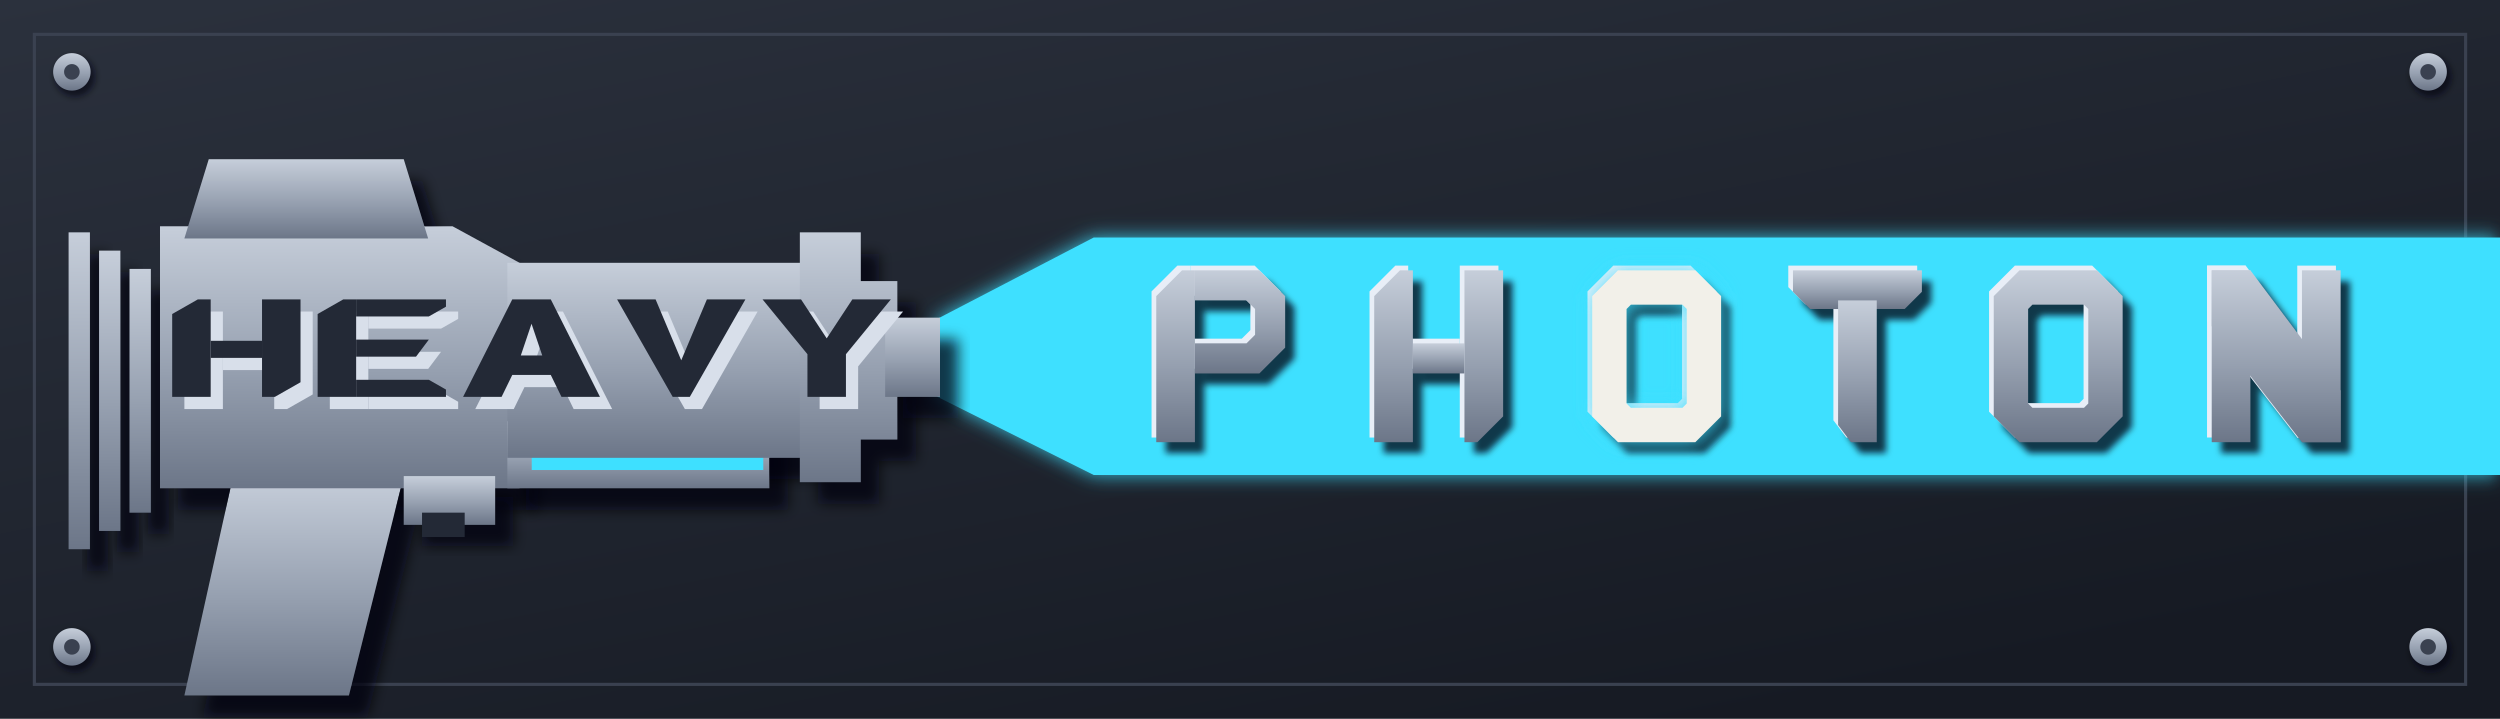
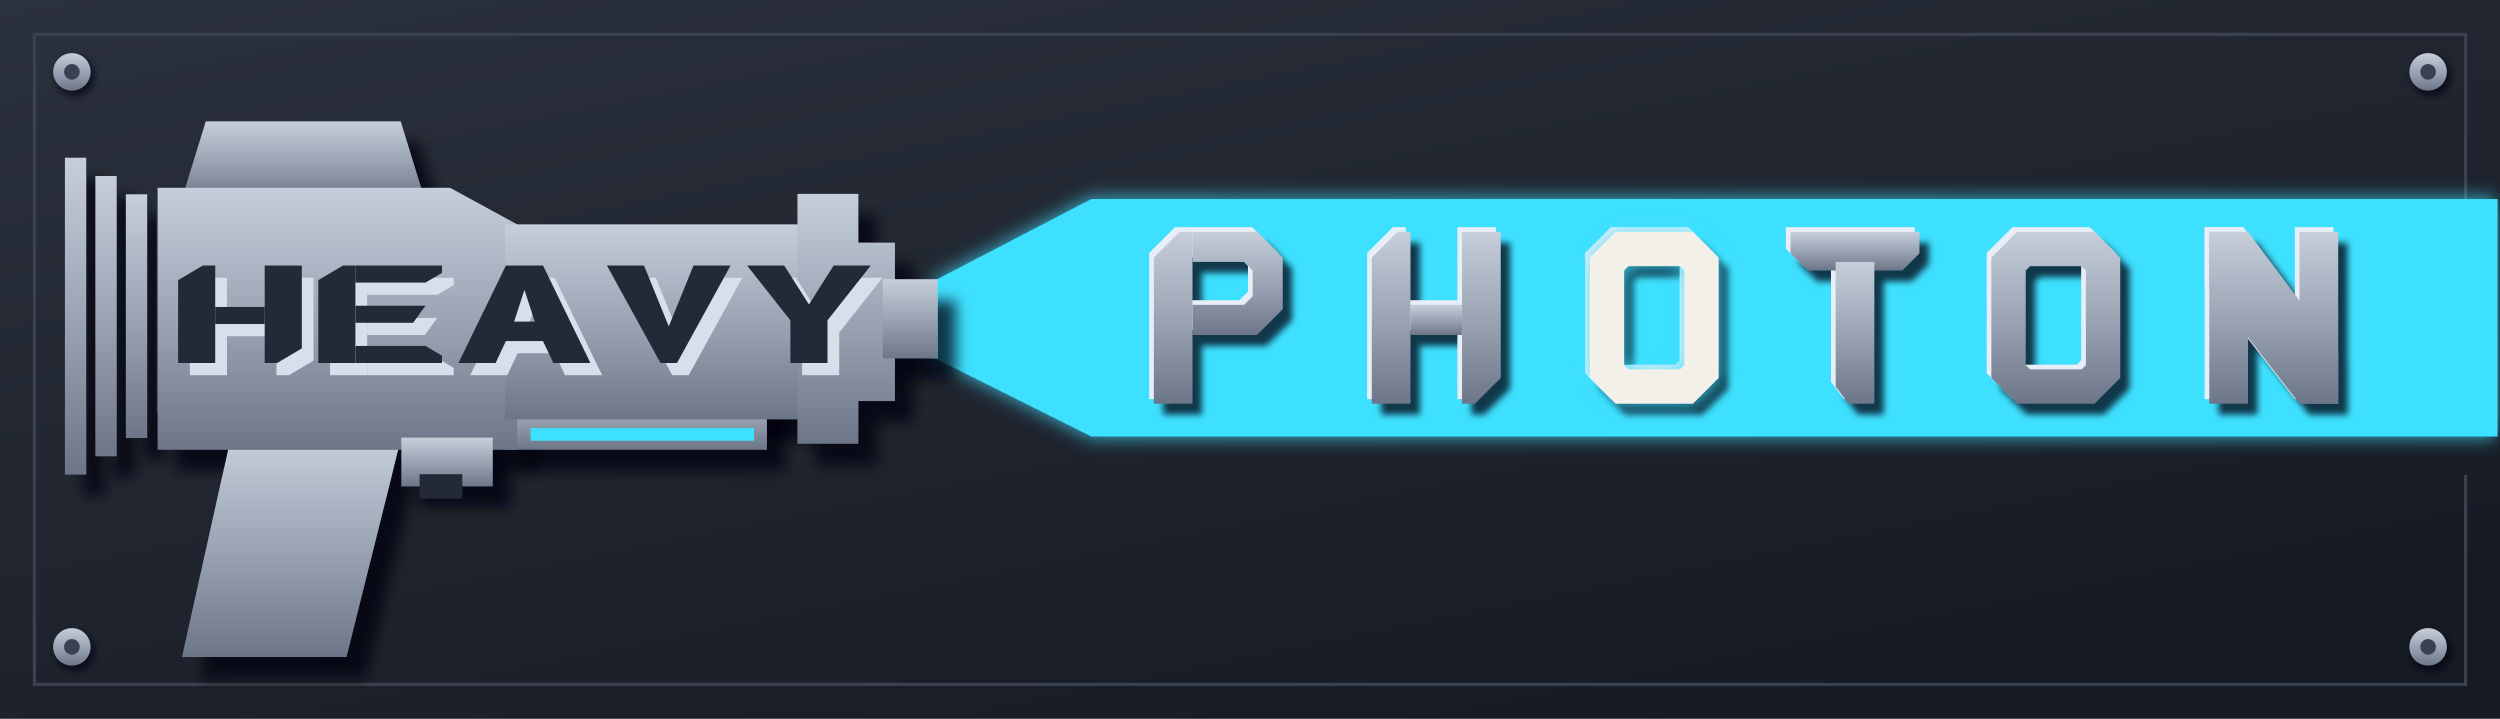
- <svg xmlns="http://www.w3.org/2000/svg" viewBox="0 0 1600 460" width="1600" height="460">
-   <defs>
+ <svg xmlns="http://www.w3.org/2000/svg" xmlns:xlink="http://www.w3.org/1999/xlink" viewBox="0 0 1600 460" width="1600" height="460" version="1.1" id="svg105">
+   <defs id="defs8">
    <linearGradient id="plate2" x1="0" y1="0" x2="0.7" y2="1">
-       <stop offset="0" stop-color="#2B313D" />
-       <stop offset="1" stop-color="#161A23" />
+       <stop offset="0" stop-color="#2B313D" id="stop1" />
+       <stop offset="1" stop-color="#161A23" id="stop2" />
    </linearGradient>
    <linearGradient id="steel2" x1="0" y1="0" x2="0" y2="1">
-       <stop offset="0" stop-color="#C6CEDA" />
-       <stop offset="0.55" stop-color="#96A0B0" />
-       <stop offset="1" stop-color="#6C7688" />
+       <stop offset="0" stop-color="#C6CEDA" id="stop3" />
+       <stop offset="0.55" stop-color="#96A0B0" id="stop4" />
+       <stop offset="1" stop-color="#6C7688" id="stop5" />
    </linearGradient>
-     <filter id="soften2" x="-20%" y="-20%" width="140%" height="140%">
-       <feGaussianBlur stdDeviation="2.2" />
+     <filter id="soften2" x="-0.754" y="-0.33" width="2.509" height="1.66">
+       <feGaussianBlur stdDeviation="2.2" id="feGaussianBlur5" />
    </filter>
-     <filter id="soften2s" x="-20%" y="-20%" width="140%" height="140%">
-       <feGaussianBlur stdDeviation="1.60" />
+     <filter id="soften2s" x="-0.064" y="-0.048" width="1.128" height="1.096">
+       <feGaussianBlur stdDeviation="1.60" id="feGaussianBlur6" />
    </filter>
-     <filter id="glow2" x="-60%" y="-60%" width="220%" height="220%">
-       <feGaussianBlur stdDeviation="6" />
+     <filter id="glow2" x="-0.014" y="-0.095" width="1.029" height="1.189">
+       <feGaussianBlur stdDeviation="6" id="feGaussianBlur7" />
    </filter>
-     <filter id="glow2s" x="-60%" y="-60%" width="220%" height="220%">
-       <feGaussianBlur stdDeviation="4.36" />
+     <filter id="glow2s" x="-0.174" y="-0.131" width="1.349" height="1.262">
+       <feGaussianBlur stdDeviation="4.36" id="feGaussianBlur8" />
    </filter>
+     <linearGradient xlink:href="#steel2" id="linearGradient105" x1="74.374" y1="23.073" x2="74.374" y2="46.737" gradientTransform="scale(0.295804,3.380617)" gradientUnits="userSpaceOnUse" />
+     <linearGradient xlink:href="#steel2" id="linearGradient106" x1="74.374" y1="23.073" x2="74.374" y2="46.737" gradientTransform="scale(0.295804,3.380617)" gradientUnits="userSpaceOnUse" />
+     <linearGradient xlink:href="#steel2" id="linearGradient107" x1="43.504" y1="19.86" x2="43.504" y2="45.238" gradientTransform="scale(0.2758386,3.625308)" gradientUnits="userSpaceOnUse" />
+     <linearGradient xlink:href="#steel2" id="linearGradient108" x1="43.504" y1="19.86" x2="43.504" y2="45.238" gradientTransform="scale(0.2758386,3.625308)" gradientUnits="userSpaceOnUse" />
+     <linearGradient xlink:href="#steel2" id="linearGradient109" x1="7.709" y1="17.123" x2="7.709" y2="44.104" gradientTransform="scale(0.2594373,3.854496)" gradientUnits="userSpaceOnUse" />
+     <linearGradient xlink:href="#steel2" id="linearGradient110" x1="7.709" y1="17.123" x2="7.709" y2="44.104" gradientTransform="scale(0.2594373,3.854496)" gradientUnits="userSpaceOnUse" />
+     <linearGradient xlink:href="#steel2" id="linearGradient165" x1="22.804" y1="73.673" x2="22.804" y2="119.28" gradientTransform="scale(1.754116,0.5700877)" gradientUnits="userSpaceOnUse" />
+     <linearGradient xlink:href="#steel2" id="linearGradient166" x1="22.804" y1="73.673" x2="22.804" y2="119.28" gradientTransform="scale(1.754116,0.5700877)" gradientUnits="userSpaceOnUse" />
+     <linearGradient xlink:href="#steel2" id="linearGradient167" x1="40" y1="146" x2="40" y2="218" gradientUnits="userSpaceOnUse" />
+     <linearGradient xlink:href="#steel2" id="linearGradient168" x1="40" y1="146" x2="40" y2="218" gradientUnits="userSpaceOnUse" />
+     <linearGradient xlink:href="#steel2" id="linearGradient169" x1="27.319" y1="74.967" x2="27.319" y2="175.705" gradientTransform="scale(1.171364,0.8537058)" gradientUnits="userSpaceOnUse" />
+     <linearGradient xlink:href="#steel2" id="linearGradient170" x1="27.319" y1="74.967" x2="27.319" y2="175.705" gradientTransform="scale(1.171364,0.8537058)" gradientUnits="userSpaceOnUse" />
+     <linearGradient xlink:href="#steel2" id="linearGradient171" x1="73.844" y1="253.074" x2="73.844" y2="296.571" gradientTransform="scale(1.977142,0.5057805)" gradientUnits="userSpaceOnUse" />
+     <linearGradient xlink:href="#steel2" id="linearGradient172" x1="73.844" y1="253.074" x2="73.844" y2="296.571" gradientTransform="scale(1.977142,0.5057805)" gradientUnits="userSpaceOnUse" />
+     <linearGradient xlink:href="#steel2" id="linearGradient173" x1="81.793" y1="199.919" x2="81.793" y2="221.828" gradientTransform="scale(1.369306,0.7302967)" gradientUnits="userSpaceOnUse" />
+     <linearGradient xlink:href="#steel2" id="linearGradient174" x1="81.793" y1="199.919" x2="81.793" y2="221.828" gradientTransform="scale(1.369306,0.7302967)" gradientUnits="userSpaceOnUse" />
+     <linearGradient xlink:href="#steel2" id="linearGradient175" x1="116.8" y1="95" x2="116.8" y2="175" gradientTransform="scale(1.25,0.8)" gradientUnits="userSpaceOnUse" />
+     <linearGradient xlink:href="#steel2" id="linearGradient176" x1="116.8" y1="95" x2="116.8" y2="175" gradientTransform="scale(1.25,0.8)" gradientUnits="userSpaceOnUse" />
+     <linearGradient xlink:href="#steel2" id="linearGradient177" x1="387.389" y1="41.23" x2="387.389" y2="92.455" gradientTransform="scale(0.6246951,1.600781)" gradientUnits="userSpaceOnUse" />
+     <linearGradient xlink:href="#steel2" id="linearGradient178" x1="387.389" y1="41.23" x2="387.389" y2="92.455" gradientTransform="scale(0.6246951,1.600781)" gradientUnits="userSpaceOnUse" />
+     <linearGradient xlink:href="#steel2" id="linearGradient179" x1="324.5" y1="78.213" x2="324.5" y2="99.846" gradientTransform="scale(0.8320503,1.20185)" gradientUnits="userSpaceOnUse" />
+     <linearGradient xlink:href="#steel2" id="linearGradient180" x1="324.5" y1="78.213" x2="324.5" y2="99.846" gradientTransform="scale(0.8320503,1.20185)" gradientUnits="userSpaceOnUse" />
+     <linearGradient xlink:href="#steel2" id="linearGradient181" x1="19.243" y1="0" x2="19.243" y2="44.9" gradientTransform="scale(0.9354143,1.069045)" gradientUnits="userSpaceOnUse" />
+     <linearGradient xlink:href="#steel2" id="linearGradient182" x1="0" y1="0" x2="0" y2="37.947" gradientTransform="scale(0.4743417,2.108185)" gradientUnits="userSpaceOnUse" />
+     <linearGradient xlink:href="#steel2" id="linearGradient183" x1="0" y1="0" x2="0" y2="69.282" gradientTransform="scale(0.8660254,1.1547)" gradientUnits="userSpaceOnUse" />
+     <linearGradient xlink:href="#steel2" id="linearGradient184" x1="13.748" y1="44.516" x2="13.748" y2="62.847" gradientTransform="scale(1.309307,0.7637626)" gradientUnits="userSpaceOnUse" />
+     <linearGradient xlink:href="#steel2" id="linearGradient185" x1="0" y1="0" x2="0" y2="37.947" gradientTransform="scale(0.4743417,2.108185)" gradientUnits="userSpaceOnUse" />
+     <linearGradient xlink:href="#steel2" id="linearGradient186" x1="88.544" y1="0" x2="88.544" y2="37.947" gradientTransform="scale(0.4743417,2.108185)" gradientUnits="userSpaceOnUse" />
+     <linearGradient xlink:href="#steel2" id="linearGradient187" x1="0" y1="0" x2="0" y2="69.282" gradientTransform="scale(0.8660254,1.1547)" gradientUnits="userSpaceOnUse" />
+     <linearGradient xlink:href="#steel2" id="linearGradient188" x1="0" y1="0" x2="0" y2="32.863" gradientTransform="scale(1.825742,0.5477226)" gradientUnits="userSpaceOnUse" />
+     <linearGradient xlink:href="#steel2" id="linearGradient189" x1="40.212" y1="7.311" x2="40.212" y2="41.779" gradientTransform="scale(0.522233,1.914854)" gradientUnits="userSpaceOnUse" />
+     <linearGradient xlink:href="#steel2" id="linearGradient190" x1="0" y1="0" x2="0" y2="69.282" gradientTransform="scale(0.8660254,1.1547)" gradientUnits="userSpaceOnUse" />
+     <linearGradient xlink:href="#steel2" id="linearGradient191" x1="0" y1="0" x2="0" y2="69.282" gradientTransform="scale(0.8660254,1.1547)" gradientUnits="userSpaceOnUse" />
+     <linearGradient xlink:href="#steel2" id="linearGradient192" x1="0" y1="0" x2="0" y2="69.282" gradientTransform="scale(0.8660254,1.1547)" gradientUnits="userSpaceOnUse" />
+     <linearGradient xlink:href="#steel2" id="linearGradient193" x1="0" y1="0" x2="0" y2="37.947" gradientTransform="scale(0.4743417,2.108185)" gradientUnits="userSpaceOnUse" />
+     <linearGradient xlink:href="#steel2" id="linearGradient194" x1="88.544" y1="0" x2="88.544" y2="37.947" gradientTransform="scale(0.4743417,2.108185)" gradientUnits="userSpaceOnUse" />
+     <linearGradient xlink:href="#steel2" id="linearGradient195" x1="0" y1="0" x2="0" y2="69.282" gradientTransform="scale(0.8660254,1.1547)" gradientUnits="userSpaceOnUse" />
+     <linearGradient xlink:href="#steel2" id="linearGradient196" x1="0" y1="0" x2="0" y2="69.282" gradientTransform="scale(0.8660254,1.1547)" gradientUnits="userSpaceOnUse" />
  </defs>
-   <rect width="1600" height="460" fill="url(#plate2)" />
-   <path d="M1578,152 L1578,22 L22,22 L22,438 L1578,438 L1578,304" fill="none" stroke="#3A4150" stroke-width="2" />
-   <circle cx="48" cy="49" r="13" fill="#04060A" opacity="0.6" filter="url(#soften2)" />
-   <circle cx="46" cy="46" r="12" fill="url(#steel2)" />
-   <circle cx="46" cy="46" r="5" fill="#3A4150" />
-   <circle cx="1556" cy="49" r="13" fill="#04060A" opacity="0.6" filter="url(#soften2)" />
-   <circle cx="1554" cy="46" r="12" fill="url(#steel2)" />
-   <circle cx="1554" cy="46" r="5" fill="#3A4150" />
-   <circle cx="48" cy="417" r="13" fill="#04060A" opacity="0.6" filter="url(#soften2)" />
-   <circle cx="46" cy="414" r="12" fill="url(#steel2)" />
-   <circle cx="46" cy="414" r="5" fill="#3A4150" />
-   <circle cx="1556" cy="417" r="13" fill="#04060A" opacity="0.6" filter="url(#soften2)" />
-   <circle cx="1554" cy="414" r="12" fill="url(#steel2)" />
-   <circle cx="1554" cy="414" r="5" fill="#3A4150" />
-   <g id="beam">
-     <path fill="#3EE0FF" opacity="0.85" filter="url(#glow2)" d="M600,204 L700,152 L1600,152 L1600,304 L700,304 L600,254 Z" />
-     <path fill="#3EE0FF" d="M600,204 L700,152 L1600,152 L1600,304 L700,304 L600,254 Z" />
-   </g>
-   <g id="word-photon" transform="translate(740 173) scale(1.375)">
-     <g id="photon-p0" transform="translate(0.0 0)">
-       <g fill="#04060A" transform="translate(4.363636 5.090909)" opacity="0.75" filter="url(#soften2s)">
-         <path fill-rule="evenodd" transform="translate(0 0)" d="M18,0 L48,0 L60,12 L60,36 L48,48 L18,48 L18,34 L42,34 L46,30 L46,18 L42,14 L18,14 Z" />
-         <polygon points="0,12 12,0 18,0 18,80 0,80" />
-       </g>
-       <g fill="#E8EEF7" transform="translate(-2.181818 -2.181818)">
-         <path fill-rule="evenodd" transform="translate(0 0)" d="M18,0 L48,0 L60,12 L60,36 L48,48 L18,48 L18,34 L42,34 L46,30 L46,18 L42,14 L18,14 Z" />
-         <polygon points="0,12 12,0 18,0 18,80 0,80" />
-       </g>
-       <g fill="url(#steel2)">
-         <path fill-rule="evenodd" transform="translate(0 0)" d="M18,0 L48,0 L60,12 L60,36 L48,48 L18,48 L18,34 L42,34 L46,30 L46,18 L42,14 L18,14 Z" />
-         <polygon points="0,12 12,0 18,0 18,80 0,80" />
-       </g>
-     </g>
-     <g id="photon-h1" transform="translate(101.4545 0)">
-       <g fill="#04060A" transform="translate(4.363636 5.090909)" opacity="0.75" filter="url(#soften2s)">
-         <rect x="18" y="34" width="24" height="14" />
-         <polygon points="0,12 12,0 18,0 18,80 0,80" />
-         <polygon points="42,0 60,0 60,68 48,80 42,80" />
-       </g>
-       <g fill="#E8EEF7" transform="translate(-2.181818 -2.181818)">
-         <rect x="18" y="34" width="24" height="14" />
-         <polygon points="0,12 12,0 18,0 18,80 0,80" />
-         <polygon points="42,0 60,0 60,68 48,80 42,80" />
-       </g>
-       <g fill="url(#steel2)">
-         <rect x="18" y="34" width="24" height="14" />
-         <polygon points="0,12 12,0 18,0 18,80 0,80" />
-         <polygon points="42,0 60,0 60,68 48,80 42,80" />
-       </g>
-     </g>
-     <g id="photon-o2" transform="translate(202.9091 0)">
-       <g fill="#04060A" transform="translate(4.363636 5.090909)" opacity="0.75" filter="url(#soften2s)">
-         <path fill-rule="evenodd" transform="translate(0 0)" d="M12,0 L48,0 L60,12 L60,68 L48,80 L12,80 L0,68 L0,12 Z M18,16 L42,16 L44,18 L44,62 L42,64 L18,64 L16,62 L16,18 Z" />
-       </g>
-       <g fill="#E8EEF7" transform="translate(-2.181818 -2.181818)">
-         <path fill-rule="evenodd" transform="translate(0 0)" d="M12,0 L48,0 L60,12 L60,68 L48,80 L12,80 L0,68 L0,12 Z M18,16 L42,16 L44,18 L44,62 L42,64 L18,64 L16,62 L16,18 Z" />
-       </g>
-       <g fill="#3EE0FF" opacity="0.9" filter="url(#glow2s)">
-         <path fill-rule="evenodd" transform="translate(0 0)" d="M12,0 L48,0 L60,12 L60,68 L48,80 L12,80 L0,68 L0,12 Z M18,16 L42,16 L44,18 L44,62 L42,64 L18,64 L16,62 L16,18 Z" />
-       </g>
-       <g fill="#F2F0E9">
-         <path fill-rule="evenodd" transform="translate(0 0)" d="M12,0 L48,0 L60,12 L60,68 L48,80 L12,80 L0,68 L0,12 Z M18,16 L42,16 L44,18 L44,62 L42,64 L18,64 L16,62 L16,18 Z" />
-       </g>
-     </g>
-     <g id="photon-t3" transform="translate(296.3636 0)">
-       <g fill="#04060A" transform="translate(4.363636 5.090909)" opacity="0.75" filter="url(#soften2s)">
-         <polygon points="0,0 60,0 60,10 52,18 8,18 0,10" />
-         <polygon points="21,14 39,14 39,80 27,80 21,72" />
-       </g>
-       <g fill="#E8EEF7" transform="translate(-2.181818 -2.181818)">
-         <polygon points="0,0 60,0 60,10 52,18 8,18 0,10" />
-         <polygon points="21,14 39,14 39,80 27,80 21,72" />
-       </g>
-       <g fill="url(#steel2)">
-         <polygon points="0,0 60,0 60,10 52,18 8,18 0,10" />
-         <polygon points="21,14 39,14 39,80 27,80 21,72" />
-       </g>
-     </g>
-     <g id="photon-o4" transform="translate(389.8182 0)">
-       <g fill="#04060A" transform="translate(4.363636 5.090909)" opacity="0.75" filter="url(#soften2s)">
-         <path fill-rule="evenodd" transform="translate(0 0)" d="M12,0 L48,0 L60,12 L60,68 L48,80 L12,80 L0,68 L0,12 Z M18,16 L42,16 L44,18 L44,62 L42,64 L18,64 L16,62 L16,18 Z" />
-       </g>
-       <g fill="#E8EEF7" transform="translate(-2.181818 -2.181818)">
-         <path fill-rule="evenodd" transform="translate(0 0)" d="M12,0 L48,0 L60,12 L60,68 L48,80 L12,80 L0,68 L0,12 Z M18,16 L42,16 L44,18 L44,62 L42,64 L18,64 L16,62 L16,18 Z" />
-       </g>
-       <g fill="url(#steel2)">
-         <path fill-rule="evenodd" transform="translate(0 0)" d="M12,0 L48,0 L60,12 L60,68 L48,80 L12,80 L0,68 L0,12 Z M18,16 L42,16 L44,18 L44,62 L42,64 L18,64 L16,62 L16,18 Z" />
-       </g>
-     </g>
-     <g id="photon-n5" transform="translate(491.2727 0)">
-       <g fill="#04060A" transform="translate(4.363636 5.090909)" opacity="0.75" filter="url(#soften2s)">
-         <rect x="0" y="0" width="18" height="80" />
-         <rect x="42" y="0" width="18" height="80" />
-         <polygon points="0,0 18,0 60,56 60,80 42,80 0,26" />
-       </g>
-       <g fill="#E8EEF7" transform="translate(-2.181818 -2.181818)">
-         <rect x="0" y="0" width="18" height="80" />
-         <rect x="42" y="0" width="18" height="80" />
-         <polygon points="0,0 18,0 60,56 60,80 42,80 0,26" />
-       </g>
-       <g fill="url(#steel2)">
-         <rect x="0" y="0" width="18" height="80" />
-         <rect x="42" y="0" width="18" height="80" />
-         <polygon points="0,0 18,0 60,56 60,80 42,80 0,26" />
-       </g>
-     </g>
+   <rect width="1600" height="460" fill="url(#plate2)" id="rect8" />
+   <path d="M1578,152 L1578,22 L22,22 L22,438 L1578,438 L1578,304" fill="none" stroke="#3A4150" stroke-width="2" id="path8" />
+   <circle cx="48" cy="49" r="13" fill="#04060A" opacity="0.6" filter="url(#soften2)" id="circle8" />
+   <circle cx="46" cy="46" r="12" fill="url(#steel2)" id="circle9" />
+   <circle cx="46" cy="46" r="5" fill="#3A4150" id="circle10" />
+   <circle cx="1556" cy="49" r="13" fill="#04060A" opacity="0.6" filter="url(#soften2)" id="circle11" />
+   <circle cx="1554" cy="46" r="12" fill="url(#steel2)" id="circle12" />
+   <circle cx="1554" cy="46" r="5" fill="#3A4150" id="circle13" />
+   <circle cx="48" cy="417" r="13" fill="#04060A" opacity="0.6" filter="url(#soften2)" id="circle14" />
+   <circle cx="46" cy="414" r="12" fill="url(#steel2)" id="circle15" />
+   <circle cx="46" cy="414" r="5" fill="#3A4150" id="circle16" />
+   <circle cx="1556" cy="417" r="13" fill="#04060A" opacity="0.6" filter="url(#soften2)" id="circle17" />
+   <circle cx="1554" cy="414" r="12" fill="url(#steel2)" id="circle18" />
+   <circle cx="1554" cy="414" r="5" fill="#3A4150" id="circle19" />
+   <g id="fin-1" transform="matrix(1.95,0,0,1.95,37.64565,-27.7663)">
+     <g mask="url(#gunout2)" id="g57">
+       <g fill="#04060a" opacity="0.75" filter="url(#soften2)" transform="translate(6,7)" id="g56">
+         <rect x="2" y="66" width="7" height="104" id="rect56" />
+       </g>
+     </g>
+     <g fill="url(#steel2)" id="g58" style="fill:url(#linearGradient110)">
+       <rect x="2" y="66" width="7" height="104" id="rect57" style="fill:url(#linearGradient109)" />
+     </g>
+   </g>
+   <g id="fin-2" transform="matrix(1.95,0,0,1.95,37.64565,-27.7663)">
+     <g mask="url(#gunout2)" id="g60">
+       <g fill="#04060a" opacity="0.75" filter="url(#soften2)" transform="translate(6,7)" id="g59">
+         <rect x="12" y="72" width="7" height="92" id="rect58" />
+       </g>
+     </g>
+     <g fill="url(#steel2)" id="g61" style="fill:url(#linearGradient108)">
+       <rect x="12" y="72" width="7" height="92" id="rect60" style="fill:url(#linearGradient107)" />
+     </g>
+   </g>
+   <g id="fin-3" transform="matrix(1.95,0,0,1.95,37.64565,-27.7663)">
+     <g mask="url(#gunout2)" id="g63">
+       <g fill="#04060a" opacity="0.75" filter="url(#soften2)" transform="translate(6,7)" id="g62">
+         <rect x="22" y="78" width="7" height="80" id="rect61" />
+       </g>
+     </g>
+     <g fill="url(#steel2)" id="g64" style="fill:url(#linearGradient106)">
+       <rect x="22" y="78" width="7" height="80" id="rect63" style="fill:url(#linearGradient105)" />
+     </g>
+   </g>
+   <g id="beam" transform="translate(-1.538462,-24.61538)">
+     <path fill="#3ee0ff" opacity="0.85" filter="url(#glow2)" d="m 600,204 100,-52 h 900 V 304 H 700 L 600,254 Z" id="path19" />
+     <path fill="#3ee0ff" d="m 600,204 100,-52 h 900 V 304 H 700 L 600,254 Z" id="path20" />
+   </g>
+   <g id="sight" style="display:inline" transform="matrix(1.95,0,0,1.95,38.07692,-4.23077)">
+     <g mask="none" id="g75" style="display:inline">
+       <g fill="#04060a" opacity="0.75" filter="url(#soften2)" transform="translate(6,7)" id="g74">
+         <path d="m 48,42 h 64 l 8,26 H 40 Z" id="path73" />
+       </g>
+     </g>
+     <rect x="-2000" y="-2000" width="6000" height="6000" fill="#ffffff" id="rect135" style="display:none" />
+     <g fill="#000000" id="g134" style="display:none">
+       <rect x="2" y="66" width="7" height="104" id="rect127" />
+       <rect x="12" y="72" width="7" height="92" id="rect128" />
+       <rect x="22" y="78" width="7" height="80" id="rect129" />
+       <path d="m 56,146 h 56 L 94,218 H 40 Z" id="path129" />
+       <path d="m 32,64 h 96 l 22,12 v 74 H 32 Z" id="path130" />
+       <path d="m 146,128 h 86 v 22 h -86 z" id="path131" />
+       <path d="m 48,42 h 64 l 8,26 H 40 Z" id="path132" />
+       <rect x="112" y="146" width="30" height="16" id="rect132" />
+       <path d="m 146,76 h 100 v 64 H 146 Z" id="path133" />
+       <path d="m 242,66 h 20 v 16 h 12 v 52 h -12 v 14 h -20 z" id="path134" />
+       <rect x="270" y="94" width="18" height="26" id="rect134" />
+     </g>
+     <g fill="url(#steel2)" id="g76" style="display:inline;fill:url(#linearGradient166)">
+       <path d="m 48,42 h 64 l 8,26 H 40 Z" id="path75" style="fill:url(#linearGradient165)" />
+     </g>
+   </g>
+   <g id="shelf" style="display:inline" transform="matrix(1.95,0,0,1.95,38.46154,-4.615385)">
+     <g mask="url(#gunout2)" id="g72" style="display:inline">
+       <g fill="#04060a" opacity="0.75" filter="url(#soften2)" transform="translate(6,7)" id="g71">
+         <path d="m 146,128 h 86 v 22 h -86 z" id="path70" />
+       </g>
+     </g>
+     <g fill="url(#steel2)" id="g73" style="display:inline;fill:url(#linearGradient172)">
+       <path d="m 146,128 h 86 v 22 h -86 z" id="path72" style="fill:url(#linearGradient171)" />
+     </g>
+     <rect x="154.413" y="142.878" width="73.356" height="4.142" fill="#3ee0ff" id="rect73" style="stroke-width:0.632" />
  </g>
  <mask id="gunout2" maskUnits="userSpaceOnUse" x="-2000" y="-2000" width="6000" height="6000">
-     <rect x="-2000" y="-2000" width="6000" height="6000" fill="#fff" />
-     <g fill="#000">
-       <rect x="2" y="66" width="7" height="104" />
-       <rect x="12" y="72" width="7" height="92" />
-       <rect x="22" y="78" width="7" height="80" />
-       <path d="M56,146 L112,146 L94,218 L40,218 Z" />
-       <path d="M32,64 L128,64 L150,76 L150,150 L32,150 Z" />
-       <path d="M146,128 L232,128 L232,150 L146,150 Z" />
-       <path d="M48,42 L112,42 L120,68 L40,68 Z" />
-       <rect x="112" y="146" width="30" height="16" />
-       <path d="M146,76 L246,76 L246,140 L146,140 Z" />
-       <path d="M242,66 L262,66 L262,82 L274,82 L274,134 L262,134 L262,148 L242,148 Z" />
-       <rect x="270" y="94" width="18" height="26" />
+     <rect x="-2000" y="-2000" width="6000" height="6000" fill="#fff" id="rect47" />
+     <g fill="#000" id="g55">
+       <rect x="2" y="66" width="7" height="104" id="rect48" />
+       <rect x="12" y="72" width="7" height="92" id="rect49" />
+       <rect x="22" y="78" width="7" height="80" id="rect50" />
+       <path d="M56,146 L112,146 L94,218 L40,218 Z" id="path50" />
+       <path d="M32,64 L128,64 L150,76 L150,150 L32,150 Z" id="path51" />
+       <path d="M146,128 L232,128 L232,150 L146,150 Z" id="path52" />
+       <path d="M48,42 L112,42 L120,68 L40,68 Z" id="path53" />
+       <rect x="112" y="146" width="30" height="16" id="rect53" />
+       <path d="M146,76 L246,76 L246,140 L146,140 Z" id="path54" />
+       <path d="M242,66 L262,66 L262,82 L274,82 L274,134 L262,134 L262,148 L242,148 Z" id="path55" />
+       <rect x="270" y="94" width="18" height="26" id="rect55" />
    </g>
  </mask>
-   <g id="gun" transform="translate(40 20) scale(1.95)">
-     <g id="fin-1">
-       <g mask="url(#gunout2)">
-         <g fill="#04060A" opacity="0.75" filter="url(#soften2)" transform="translate(6 7)">
-           <rect x="2" y="66" width="7" height="104" />
-         </g>
-       </g>
-       <g fill="url(#steel2)">
-         <rect x="2" y="66" width="7" height="104" />
-       </g>
-     </g>
-     <g id="fin-2">
-       <g mask="url(#gunout2)">
-         <g fill="#04060A" opacity="0.75" filter="url(#soften2)" transform="translate(6 7)">
-           <rect x="12" y="72" width="7" height="92" />
-         </g>
-       </g>
-       <g fill="url(#steel2)">
-         <rect x="12" y="72" width="7" height="92" />
-       </g>
-     </g>
-     <g id="fin-3">
-       <g mask="url(#gunout2)">
-         <g fill="#04060A" opacity="0.75" filter="url(#soften2)" transform="translate(6 7)">
-           <rect x="22" y="78" width="7" height="80" />
-         </g>
-       </g>
-       <g fill="url(#steel2)">
-         <rect x="22" y="78" width="7" height="80" />
-       </g>
-     </g>
+   <g id="gun" transform="matrix(1.95,0,0,1.95,38.46154,-4.615385)">
    <g id="grip">
-       <g mask="url(#gunout2)">
-         <g fill="#04060A" opacity="0.75" filter="url(#soften2)" transform="translate(6 7)">
-           <path d="M56,146 L112,146 L94,218 L40,218 Z" />
-         </g>
-       </g>
-       <g fill="url(#steel2)">
-         <path d="M56,146 L112,146 L94,218 L40,218 Z" />
+       <g mask="url(#gunout2)" id="g66">
+         <g fill="#04060a" opacity="0.75" filter="url(#soften2)" transform="translate(6,7)" id="g65">
+           <path d="m 56,146 h 56 L 94,218 H 40 Z" id="path64" />
+         </g>
+       </g>
+       <g fill="url(#steel2)" id="g67" style="fill:url(#linearGradient168)">
+         <path d="m 56,146 h 56 L 94,218 H 40 Z" id="path66" style="fill:url(#linearGradient167)" />
      </g>
    </g>
    <g id="body">
-       <g mask="url(#gunout2)">
-         <g fill="#04060A" opacity="0.75" filter="url(#soften2)" transform="translate(6 7)">
-           <path d="M32,64 L128,64 L150,76 L150,150 L32,150 Z" />
-         </g>
-       </g>
-       <g fill="url(#steel2)">
-         <path d="M32,64 L128,64 L150,76 L150,150 L32,150 Z" />
-       </g>
-     </g>
-     <g id="shelf">
-       <g mask="url(#gunout2)">
-         <g fill="#04060A" opacity="0.75" filter="url(#soften2)" transform="translate(6 7)">
-           <path d="M146,128 L232,128 L232,150 L146,150 Z" />
-         </g>
-       </g>
-       <g fill="url(#steel2)">
-         <path d="M146,128 L232,128 L232,150 L146,150 Z" />
-       </g>
-       <rect x="154" y="134" width="76" height="10" fill="#3EE0FF" />
-     </g>
-     <g id="sight">
-       <g mask="url(#gunout2)">
-         <g fill="#04060A" opacity="0.75" filter="url(#soften2)" transform="translate(6 7)">
-           <path d="M48,42 L112,42 L120,68 L40,68 Z" />
-         </g>
-       </g>
-       <g fill="url(#steel2)">
-         <path d="M48,42 L112,42 L120,68 L40,68 Z" />
-       </g>
-     </g>
-     <g id="trigger">
-       <g mask="url(#gunout2)">
-         <g fill="#04060A" opacity="0.75" filter="url(#soften2)" transform="translate(6 7)">
-           <rect x="112" y="146" width="30" height="16" />
-         </g>
-       </g>
-       <g fill="url(#steel2)">
-         <rect x="112" y="146" width="30" height="16" />
-       </g>
-       <rect x="118" y="158" width="14" height="8" fill="#232936" />
-     </g>
-     <g id="barrel">
-       <g mask="url(#gunout2)">
-         <g fill="#04060A" opacity="0.75" filter="url(#soften2)" transform="translate(6 7)">
-           <path d="M146,76 L246,76 L246,140 L146,140 Z" />
-         </g>
-       </g>
-       <g fill="url(#steel2)">
-         <path d="M146,76 L246,76 L246,140 L146,140 Z" />
+       <g mask="url(#gunout2)" id="g69">
+         <g fill="#04060a" opacity="0.75" filter="url(#soften2)" transform="translate(6,7)" id="g68">
+           <path d="m 32,64 h 96 l 22,12 v 74 H 32 Z" id="path67" />
+         </g>
+       </g>
+       <g fill="url(#steel2)" id="g70" style="fill:url(#linearGradient170)">
+         <path d="m 32,64 h 96 l 22,12 v 74 H 32 Z" id="path69" style="fill:url(#linearGradient169)" />
+       </g>
+     </g>
+     <g id="trigger" style="display:inline">
+       <g mask="url(#gunout2)" id="g78">
+         <g fill="#04060a" opacity="0.75" filter="url(#soften2)" transform="translate(6,7)" id="g77">
+           <rect x="112" y="146" width="30" height="16" id="rect76" />
+         </g>
+       </g>
+       <g fill="url(#steel2)" id="g79" style="fill:url(#linearGradient174)">
+         <rect x="112" y="146" width="30" height="16" id="rect78" style="fill:url(#linearGradient173)" />
+       </g>
+       <rect x="118" y="158" width="14" height="8" fill="#232936" id="rect79" />
+     </g>
+     <g id="barrel" style="display:inline">
+       <g mask="url(#gunout2)" id="g81">
+         <g fill="#04060a" opacity="0.75" filter="url(#soften2)" transform="translate(6,7)" id="g80">
+           <path d="m 146,76 h 100 v 64 H 146 Z" id="path79" />
+         </g>
+       </g>
+       <g fill="url(#steel2)" id="g82" style="fill:url(#linearGradient176)">
+         <path d="m 146,76 h 100 v 64 H 146 Z" id="path81" style="fill:url(#linearGradient175)" />
      </g>
    </g>
    <g id="muzzle">
-       <g mask="url(#gunout2)">
-         <g fill="#04060A" opacity="0.75" filter="url(#soften2)" transform="translate(6 7)">
-           <path d="M242,66 L262,66 L262,82 L274,82 L274,134 L262,134 L262,148 L242,148 Z" />
-         </g>
-       </g>
-       <g fill="url(#steel2)">
-         <path d="M242,66 L262,66 L262,82 L274,82 L274,134 L262,134 L262,148 L242,148 Z" />
+       <g mask="url(#gunout2)" id="g84">
+         <g fill="#04060a" opacity="0.75" filter="url(#soften2)" transform="translate(6,7)" id="g83">
+           <path d="m 242,66 h 20 v 16 h 12 v 52 h -12 v 14 h -20 z" id="path82" />
+         </g>
+       </g>
+       <g fill="url(#steel2)" id="g85" style="fill:url(#linearGradient178)">
+         <path d="m 242,66 h 20 v 16 h 12 v 52 h -12 v 14 h -20 z" id="path84" style="fill:url(#linearGradient177)" />
      </g>
    </g>
    <g id="tip">
-       <g mask="url(#gunout2)">
-         <g fill="#04060A" opacity="0.75" filter="url(#soften2)" transform="translate(6 7)">
-           <rect x="270" y="94" width="18" height="26" />
-         </g>
-       </g>
-       <g fill="url(#steel2)">
-         <rect x="270" y="94" width="18" height="26" />
-       </g>
-     </g>
-     <g id="word-heavy" transform="translate(36 88) scale(0.702 0.4)">
-       <g id="heavy-h0" transform="translate(0.0 0)">
-         <g fill="#D8DFEA" transform="translate(5.7 10)">
-           <rect x="18" y="34" width="24" height="14" />
-           <polygon points="0,12 12,0 18,0 18,80 0,80" />
-           <polygon points="42,0 60,0 60,68 48,80 42,80" />
-         </g>
-         <g fill="#232936">
-           <rect x="18" y="34" width="24" height="14" />
-           <polygon points="0,12 12,0 18,0 18,80 0,80" />
-           <polygon points="42,0 60,0 60,68 48,80 42,80" />
-         </g>
-       </g>
-       <g id="heavy-e1" transform="translate(68.0 0)">
-         <g fill="#D8DFEA" transform="translate(5.7 10)">
-           <polygon points="0,12 12,0 18,0 18,80 0,80" />
-           <polygon points="18,0 60,0 60,6 52,14 18,14" />
-           <polygon points="18,33 52,33 46,47 18,47" />
-           <polygon points="18,66 52,66 60,74 60,80 18,80" />
-         </g>
-         <g fill="#232936">
-           <polygon points="0,12 12,0 18,0 18,80 0,80" />
-           <polygon points="18,0 60,0 60,6 52,14 18,14" />
-           <polygon points="18,33 52,33 46,47 18,47" />
-           <polygon points="18,66 52,66 60,74 60,80 18,80" />
-         </g>
-       </g>
-       <g id="heavy-a2" transform="translate(136.0 0)">
-         <g fill="#D8DFEA" transform="translate(5.7 10)">
-           <path fill-rule="evenodd" transform="translate(0 0)" d="M23,0 L41,0 L64,80 L46,80 L41,62 L23,62 L18,80 L0,80 Z M32,20 L37,46 L27,46 Z" />
-         </g>
-         <g fill="#232936">
-           <path fill-rule="evenodd" transform="translate(0 0)" d="M23,0 L41,0 L64,80 L46,80 L41,62 L23,62 L18,80 L0,80 Z M32,20 L37,46 L27,46 Z" />
-         </g>
-       </g>
-       <g id="heavy-v3" transform="translate(208.0 0)">
-         <g fill="#D8DFEA" transform="translate(5.7 10)">
-           <polygon points="0,0 18,0 30,50 42,0 60,0 34,80 26,80" />
-         </g>
-         <g fill="#232936">
-           <polygon points="0,0 18,0 30,50 42,0 60,0 34,80 26,80" />
-         </g>
-       </g>
-       <g id="heavy-y4" transform="translate(276.0 0)">
-         <g fill="#D8DFEA" transform="translate(5.7 10)">
-           <polygon points="0,0 18,0 30,32 42,0 60,0 39,45 39,80 21,80 21,45" />
-         </g>
-         <g fill="#232936">
-           <polygon points="0,0 18,0 30,32 42,0 60,0 39,45 39,80 21,80 21,45" />
-         </g>
+       <g mask="url(#gunout2)" id="g87">
+         <g fill="#04060a" opacity="0.75" filter="url(#soften2)" transform="translate(6,7)" id="g86">
+           <rect x="270" y="94" width="18" height="26" id="rect85" />
+         </g>
+       </g>
+       <g fill="url(#steel2)" id="g88" style="fill:url(#linearGradient180)">
+         <rect x="270" y="94" width="18" height="26" id="rect87" style="fill:url(#linearGradient179)" />
+       </g>
+     </g>
+   </g>
+   <g id="word-photon" transform="matrix(1.375,0,0,1.375,738.4615,148.3846)">
+     <g id="photon-p0">
+       <g fill="#04060a" transform="translate(4.363636,5.090909)" opacity="0.75" filter="url(#soften2s)" id="g21">
+         <path fill-rule="evenodd" d="M 18,0 H 48 L 60,12 V 36 L 48,48 H 18 V 34 h 24 l 4,-4 V 18 L 42,14 H 18 Z" id="path21" />
+         <polygon points="0,80 0,12 12,0 18,0 18,80 " id="polygon21" />
+       </g>
+       <g fill="#e8eef7" transform="translate(-2.181818,-2.181818)" id="g22">
+         <path fill-rule="evenodd" d="M 18,0 H 48 L 60,12 V 36 L 48,48 H 18 V 34 h 24 l 4,-4 V 18 L 42,14 H 18 Z" id="path22" />
+         <polygon points="0,80 0,12 12,0 18,0 18,80 " id="polygon22" />
+       </g>
+       <g fill="url(#steel2)" id="g23" style="fill:url(#linearGradient183)">
+         <path fill-rule="evenodd" d="M 18,0 H 48 L 60,12 V 36 L 48,48 H 18 V 34 h 24 l 4,-4 V 18 L 42,14 H 18 Z" id="path23" style="fill:url(#linearGradient181)" />
+         <polygon points="0,80 0,12 12,0 18,0 18,80 " id="polygon23" style="fill:url(#linearGradient182)" />
+       </g>
+     </g>
+     <g id="photon-h1" transform="translate(101.4545)">
+       <g fill="#04060a" transform="translate(4.363636,5.090909)" opacity="0.75" filter="url(#soften2s)" id="g25">
+         <rect x="18" y="34" width="24" height="14" id="rect23" />
+         <polygon points="0,80 0,12 12,0 18,0 18,80 " id="polygon24" />
+         <polygon points="42,80 42,0 60,0 60,68 48,80 " id="polygon25" />
+       </g>
+       <g fill="#e8eef7" transform="translate(-2.181818,-2.181818)" id="g27">
+         <rect x="18" y="34" width="24" height="14" id="rect25" />
+         <polygon points="0,80 0,12 12,0 18,0 18,80 " id="polygon26" />
+         <polygon points="42,80 42,0 60,0 60,68 48,80 " id="polygon27" />
+       </g>
+       <g fill="url(#steel2)" id="g29" style="fill:url(#linearGradient187)">
+         <rect x="18" y="34" width="24" height="14" id="rect27" style="fill:url(#linearGradient184)" />
+         <polygon points="0,80 0,12 12,0 18,0 18,80 " id="polygon28" style="fill:url(#linearGradient185)" />
+         <polygon points="42,80 42,0 60,0 60,68 48,80 " id="polygon29" style="fill:url(#linearGradient186)" />
+       </g>
+     </g>
+     <g id="photon-o2" transform="translate(202.9091)">
+       <g fill="#04060a" transform="translate(4.363636,5.090909)" opacity="0.75" filter="url(#soften2s)" id="g30">
+         <path fill-rule="evenodd" d="M 12,0 H 48 L 60,12 V 68 L 48,80 H 12 L 0,68 V 12 Z m 6,16 h 24 l 2,2 v 44 l -2,2 H 18 L 16,62 V 18 Z" id="path29" />
+       </g>
+       <g fill="#e8eef7" transform="translate(-2.181818,-2.181818)" id="g31">
+         <path fill-rule="evenodd" d="M 12,0 H 48 L 60,12 V 68 L 48,80 H 12 L 0,68 V 12 Z m 6,16 h 24 l 2,2 v 44 l -2,2 H 18 L 16,62 V 18 Z" id="path30" />
+       </g>
+       <g fill="#3ee0ff" opacity="0.9" filter="url(#glow2s)" id="g32">
+         <path fill-rule="evenodd" d="M 12,0 H 48 L 60,12 V 68 L 48,80 H 12 L 0,68 V 12 Z m 6,16 h 24 l 2,2 v 44 l -2,2 H 18 L 16,62 V 18 Z" id="path31" />
+       </g>
+       <g fill="#f2f0e9" id="g33">
+         <path fill-rule="evenodd" d="M 12,0 H 48 L 60,12 V 68 L 48,80 H 12 L 0,68 V 12 Z m 6,16 h 24 l 2,2 v 44 l -2,2 H 18 L 16,62 V 18 Z" id="path32" />
+       </g>
+     </g>
+     <g id="photon-t3" transform="translate(296.3636)">
+       <g fill="#04060a" transform="translate(4.363636,5.090909)" opacity="0.75" filter="url(#soften2s)" id="g34">
+         <polygon points="8,18 0,10 0,0 60,0 60,10 52,18 " id="polygon33" />
+         <polygon points="21,72 21,14 39,14 39,80 27,80 " id="polygon34" />
+       </g>
+       <g fill="#e8eef7" transform="translate(-2.181818,-2.181818)" id="g36">
+         <polygon points="8,18 0,10 0,0 60,0 60,10 52,18 " id="polygon35" />
+         <polygon points="21,72 21,14 39,14 39,80 27,80 " id="polygon36" />
+       </g>
+       <g fill="url(#steel2)" id="g38" style="fill:url(#linearGradient190)">
+         <polygon points="8,18 0,10 0,0 60,0 60,10 52,18 " id="polygon37" style="fill:url(#linearGradient188)" />
+         <polygon points="21,72 21,14 39,14 39,80 27,80 " id="polygon38" style="fill:url(#linearGradient189)" />
+       </g>
+     </g>
+     <g id="photon-o4" transform="translate(389.8182)">
+       <g fill="#04060a" transform="translate(4.363636,5.090909)" opacity="0.75" filter="url(#soften2s)" id="g39">
+         <path fill-rule="evenodd" d="M 12,0 H 48 L 60,12 V 68 L 48,80 H 12 L 0,68 V 12 Z m 6,16 h 24 l 2,2 v 44 l -2,2 H 18 L 16,62 V 18 Z" id="path38" />
+       </g>
+       <g fill="#e8eef7" transform="translate(-2.181818,-2.181818)" id="g40">
+         <path fill-rule="evenodd" d="M 12,0 H 48 L 60,12 V 68 L 48,80 H 12 L 0,68 V 12 Z m 6,16 h 24 l 2,2 v 44 l -2,2 H 18 L 16,62 V 18 Z" id="path39" />
+       </g>
+       <g fill="url(#steel2)" id="g41" style="fill:url(#linearGradient192)">
+         <path fill-rule="evenodd" d="M 12,0 H 48 L 60,12 V 68 L 48,80 H 12 L 0,68 V 12 Z m 6,16 h 24 l 2,2 v 44 l -2,2 H 18 L 16,62 V 18 Z" id="path40" style="fill:url(#linearGradient191)" />
+       </g>
+     </g>
+     <g id="photon-n5" transform="translate(491.2727)">
+       <g fill="#04060a" transform="translate(4.363636,5.090909)" opacity="0.75" filter="url(#soften2s)" id="g42">
+         <rect x="0" y="0" width="18" height="80" id="rect41" />
+         <rect x="42" y="0" width="18" height="80" id="rect42" />
+         <polygon points="42,80 0,26 0,0 18,0 60,56 60,80 " id="polygon42" />
+       </g>
+       <g fill="#e8eef7" transform="translate(-2.181818,-2.181818)" id="g44">
+         <rect x="0" y="0" width="18" height="80" id="rect43" />
+         <rect x="42" y="0" width="18" height="80" id="rect44" />
+         <polygon points="42,80 0,26 0,0 18,0 60,56 60,80 " id="polygon44" />
+       </g>
+       <g fill="url(#steel2)" id="g46" style="fill:url(#linearGradient196)">
+         <rect x="0" y="0" width="18" height="80" id="rect45" style="fill:url(#linearGradient193)" />
+         <rect x="42" y="0" width="18" height="80" id="rect46" style="fill:url(#linearGradient194)" />
+         <polygon points="42,80 0,26 0,0 18,0 60,56 60,80 " id="polygon46" style="fill:url(#linearGradient195)" />
+       </g>
+     </g>
+   </g>
+   <g id="word-heavy" transform="matrix(1.319374,0,0,0.78,113.9915,169.9296)">
+     <g id="heavy-h0">
+       <g fill="#d8dfea" transform="translate(5.7,10)" id="g89">
+         <rect x="18" y="34" width="24" height="14" id="rect88" />
+         <polygon points="18,0 18,80 0,80 0,12 12,0 " id="polygon88" />
+         <polygon points="60,68 48,80 42,80 42,0 60,0 " id="polygon89" />
+       </g>
+       <g fill="#232936" id="g91">
+         <rect x="18" y="34" width="24" height="14" id="rect89" />
+         <polygon points="18,0 18,80 0,80 0,12 12,0 " id="polygon90" />
+         <polygon points="60,68 48,80 42,80 42,0 60,0 " id="polygon91" />
+       </g>
+     </g>
+     <g id="heavy-e1" transform="translate(68)">
+       <g fill="#d8dfea" transform="translate(5.7,10)" id="g95">
+         <polygon points="18,0 18,80 0,80 0,12 12,0 " id="polygon92" />
+         <polygon points="60,6 52,14 18,14 18,0 60,0 " id="polygon93" />
+         <polygon points="18,47 18,33 52,33 46,47 " id="polygon94" />
+         <polygon points="60,74 60,80 18,80 18,66 52,66 " id="polygon95" />
+       </g>
+       <g fill="#232936" id="g99">
+         <polygon points="18,0 18,80 0,80 0,12 12,0 " id="polygon96" />
+         <polygon points="60,6 52,14 18,14 18,0 60,0 " id="polygon97" />
+         <polygon points="18,47 18,33 52,33 46,47 " id="polygon98" />
+         <polygon points="60,74 60,80 18,80 18,66 52,66 " id="polygon99" />
+       </g>
+     </g>
+     <g id="heavy-a2" transform="translate(136)">
+       <g fill="#d8dfea" transform="translate(5.7,10)" id="g100">
+         <path fill-rule="evenodd" d="M 23,0 H 41 L 64,80 H 46 L 41,62 H 23 L 18,80 H 0 Z m 9,20 5,26 H 27 Z" id="path99" />
+       </g>
+       <g fill="#232936" id="g101">
+         <path fill-rule="evenodd" d="M 23,0 H 41 L 64,80 H 46 L 41,62 H 23 L 18,80 H 0 Z m 9,20 5,26 H 27 Z" id="path100" />
+       </g>
+     </g>
+     <g id="heavy-v3" transform="translate(208)">
+       <g fill="#d8dfea" transform="translate(5.7,10)" id="g102">
+         <polygon points="0,0 18,0 30,50 42,0 60,0 34,80 26,80 " id="polygon101" />
+       </g>
+       <g fill="#232936" id="g103">
+         <polygon points="0,0 18,0 30,50 42,0 60,0 34,80 26,80 " id="polygon102" />
+       </g>
+     </g>
+     <g id="heavy-y4" transform="translate(276)">
+       <g fill="#d8dfea" transform="translate(5.7,10)" id="g104">
+         <polygon points="21,80 21,45 0,0 18,0 30,32 42,0 60,0 39,45 39,80 " id="polygon103" />
+       </g>
+       <g fill="#232936" id="g105">
+         <polygon points="21,80 21,45 0,0 18,0 30,32 42,0 60,0 39,45 39,80 " id="polygon104" />
      </g>
    </g>
  </g>
</svg>
